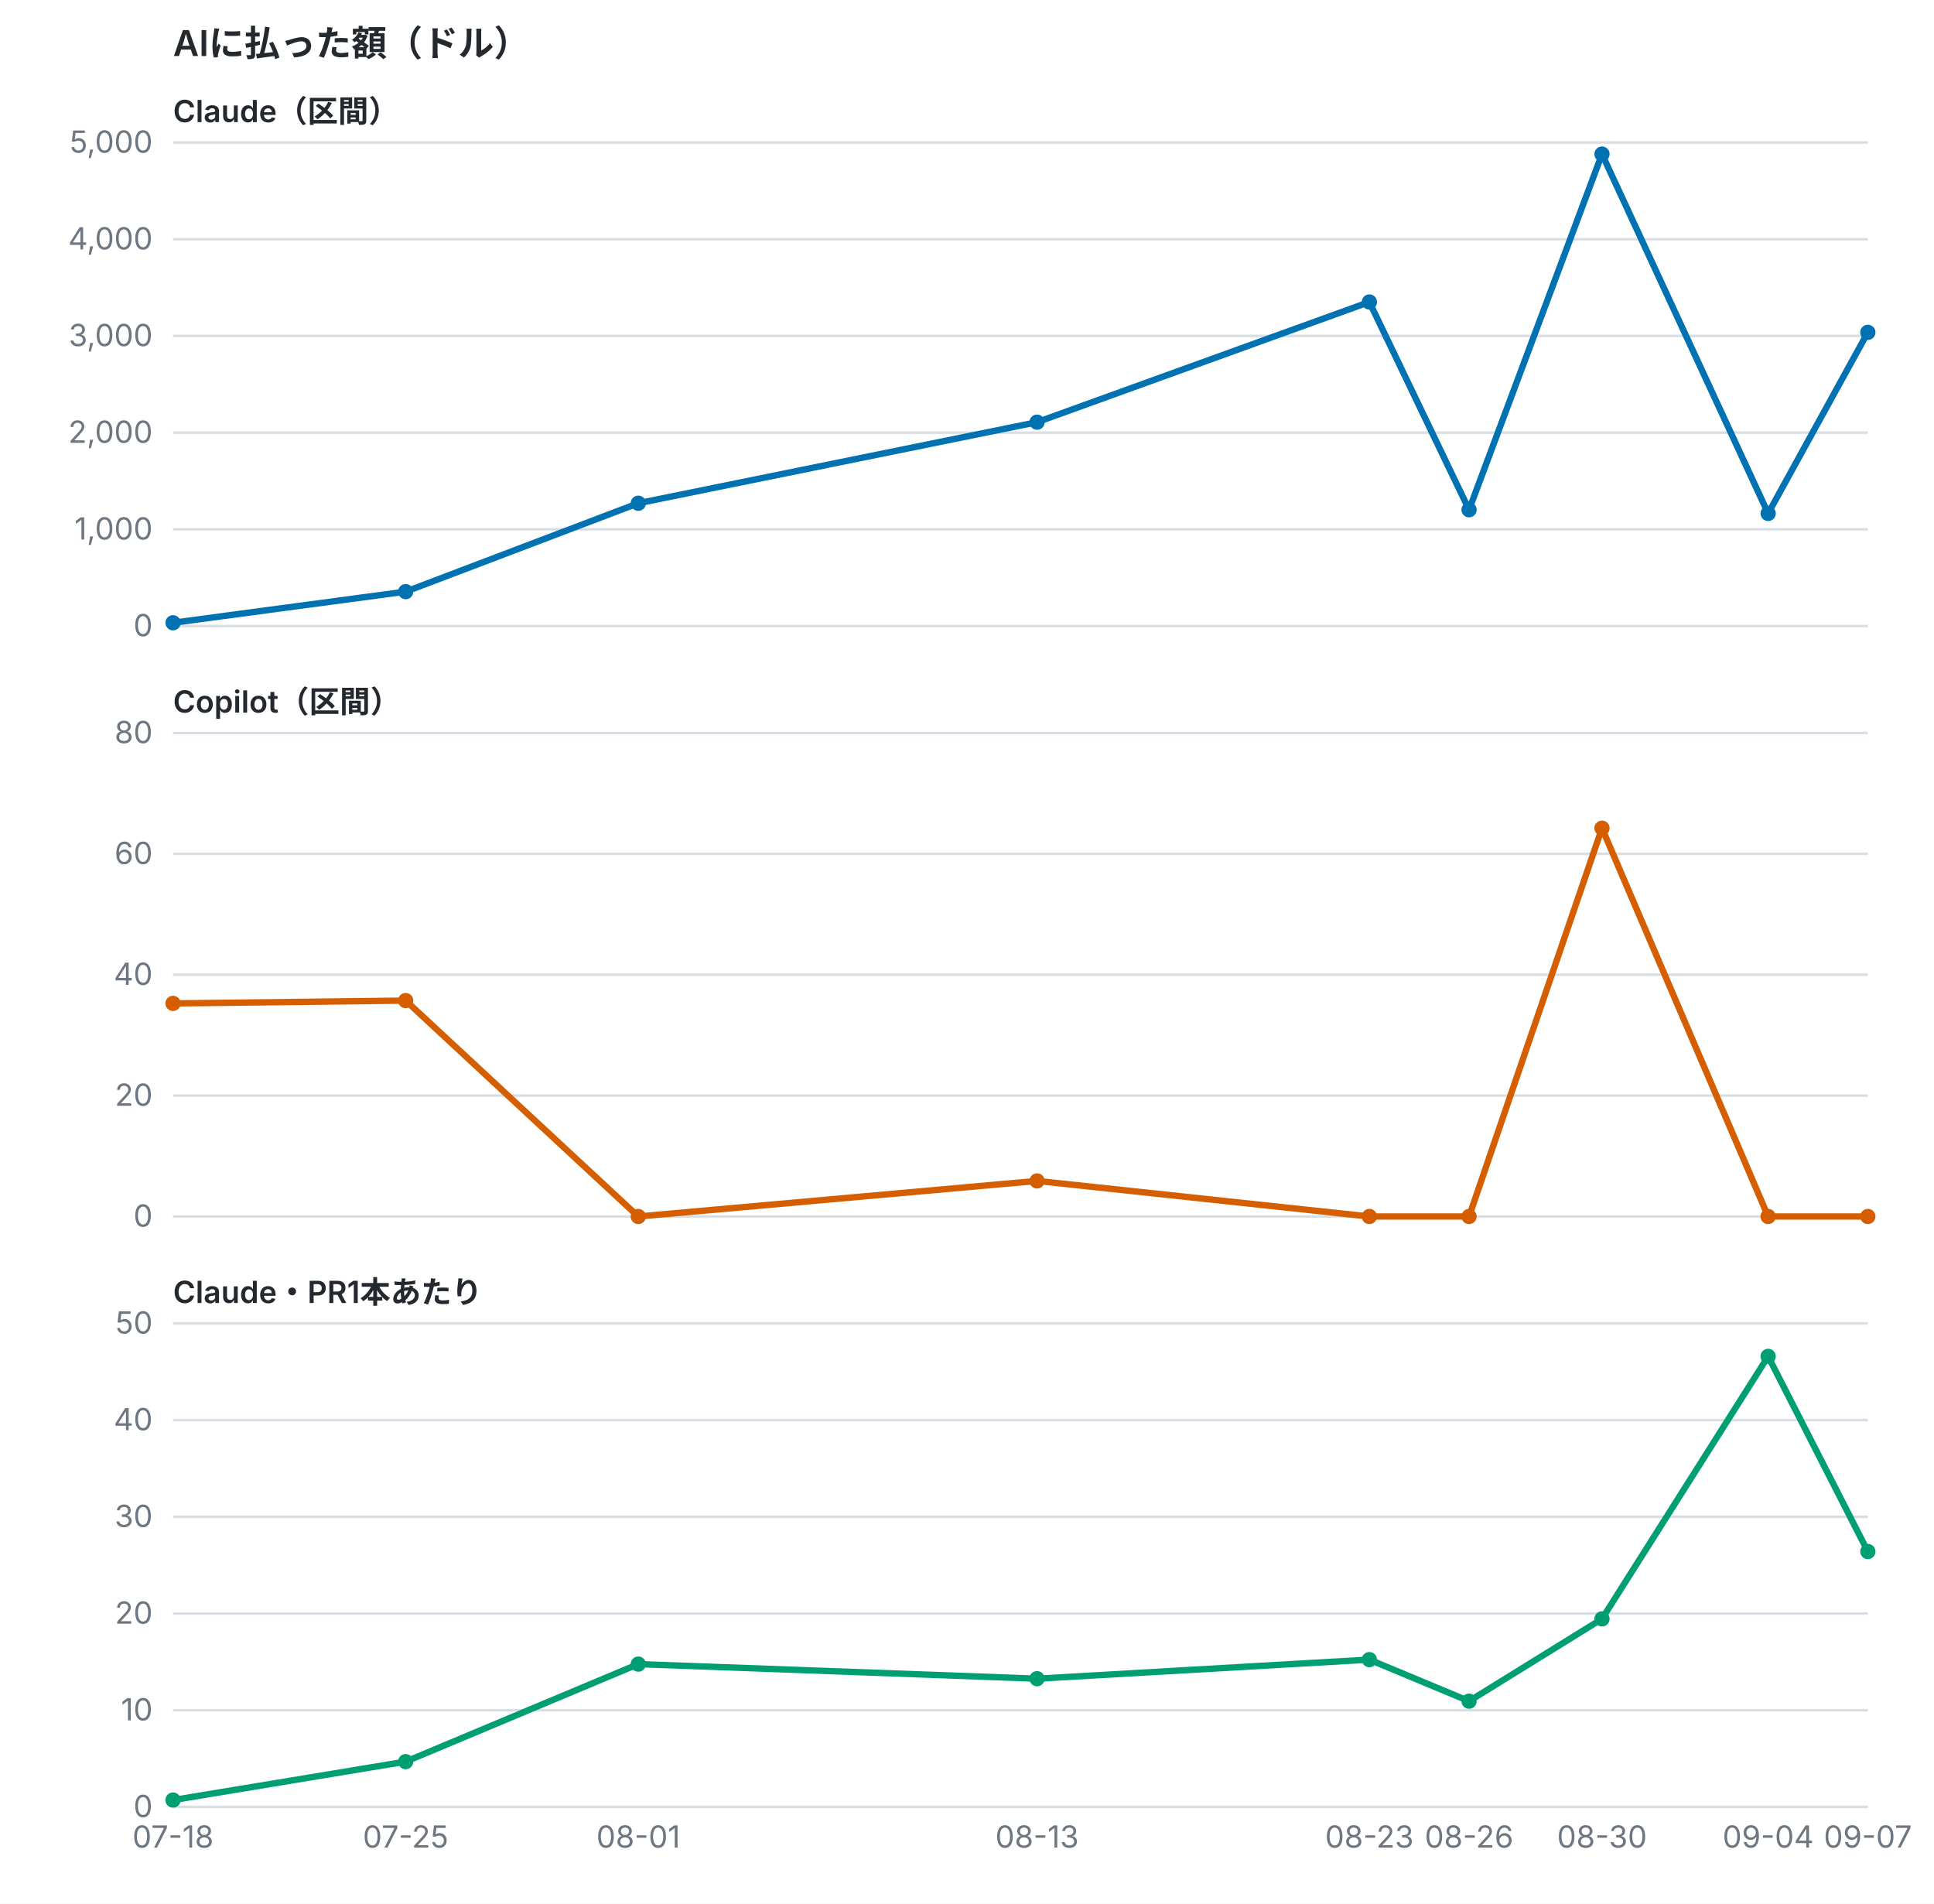
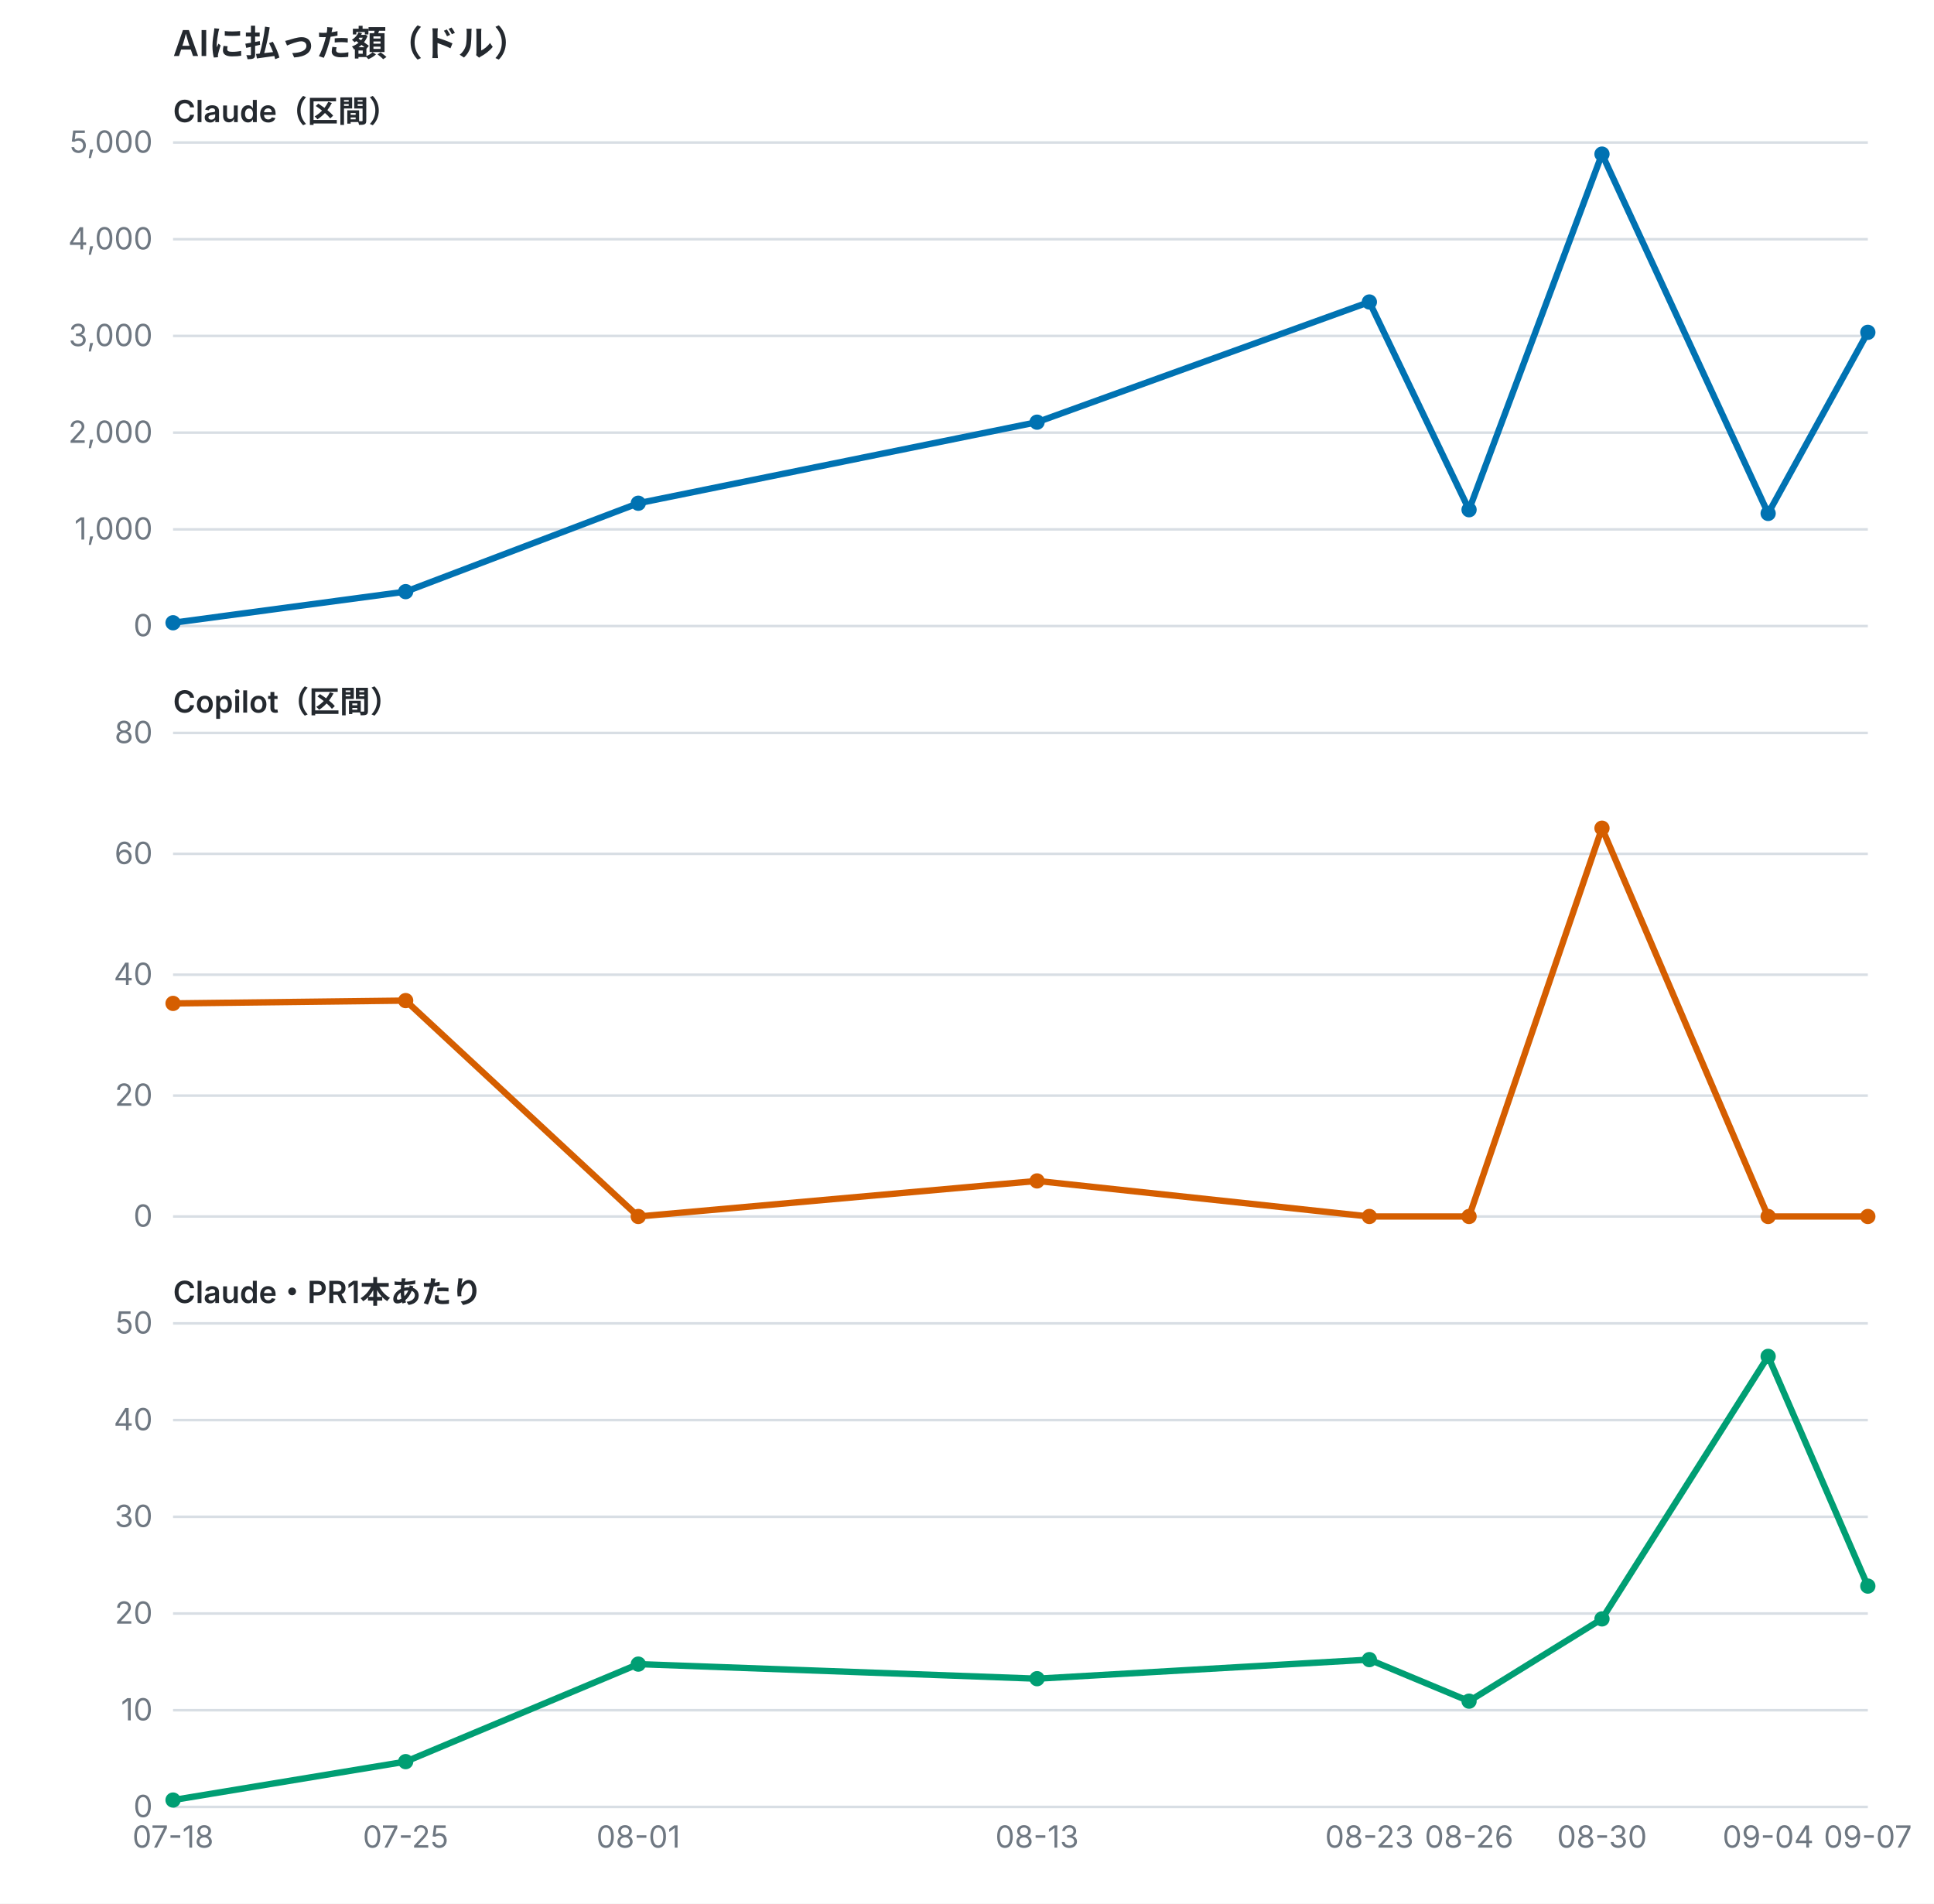
<svg xmlns="http://www.w3.org/2000/svg" width="760" height="748" viewBox="0 0 760 748" font-family="system-ui, -apple-system, 'Segoe UI', 'Hiragino Sans', 'Noto Sans JP', sans-serif" font-size="12">
  <rect width="760" height="748" fill="#ffffff" />
  <text x="68" y="22" font-size="14" font-weight="600" fill="#24292f">AIに払った額（ドル）</text>
  <line x1="68" y1="246" x2="734" y2="246" stroke="#d8dee4" />
  <text x="60" y="250" text-anchor="end" fill="#6e7781">0</text>
  <line x1="68" y1="208" x2="734" y2="208" stroke="#d8dee4" />
  <text x="60" y="212" text-anchor="end" fill="#6e7781">1,000</text>
  <line x1="68" y1="170" x2="734" y2="170" stroke="#d8dee4" />
  <text x="60" y="174" text-anchor="end" fill="#6e7781">2,000</text>
  <line x1="68" y1="132" x2="734" y2="132" stroke="#d8dee4" />
  <text x="60" y="136" text-anchor="end" fill="#6e7781">3,000</text>
  <line x1="68" y1="94" x2="734" y2="94" stroke="#d8dee4" />
  <text x="60" y="98" text-anchor="end" fill="#6e7781">4,000</text>
  <line x1="68" y1="56" x2="734" y2="56" stroke="#d8dee4" />
  <text x="60" y="60" text-anchor="end" fill="#6e7781">5,000</text>
  <text x="68" y="48" fill="#24292f" font-weight="600">Claude（区間）</text>
  <polyline points="68,244.704 159.412,232.476 250.824,197.738 407.529,165.885 538.118,118.663 577.294,200.288 629.529,60.548 694.824,201.741 734,130.588" fill="none" stroke="#0072B2" stroke-width="2.5" stroke-linejoin="round" />
  <circle cx="68" cy="244.704" r="3" fill="#0072B2" />
  <circle cx="159.412" cy="232.476" r="3" fill="#0072B2" />
  <circle cx="250.824" cy="197.738" r="3" fill="#0072B2" />
  <circle cx="407.529" cy="165.885" r="3" fill="#0072B2" />
  <circle cx="538.118" cy="118.663" r="3" fill="#0072B2" />
  <circle cx="577.294" cy="200.288" r="3" fill="#0072B2" />
  <circle cx="629.529" cy="60.548" r="3" fill="#0072B2" />
  <circle cx="694.824" cy="201.741" r="3" fill="#0072B2" />
  <circle cx="734" cy="130.588" r="3" fill="#0072B2" />
  <line x1="68" y1="478" x2="734" y2="478" stroke="#d8dee4" />
  <text x="60" y="482" text-anchor="end" fill="#6e7781">0</text>
  <line x1="68" y1="430.5" x2="734" y2="430.5" stroke="#d8dee4" />
  <text x="60" y="434.5" text-anchor="end" fill="#6e7781">20</text>
  <line x1="68" y1="383" x2="734" y2="383" stroke="#d8dee4" />
  <text x="60" y="387" text-anchor="end" fill="#6e7781">40</text>
  <line x1="68" y1="335.5" x2="734" y2="335.5" stroke="#d8dee4" />
  <text x="60" y="339.5" text-anchor="end" fill="#6e7781">60</text>
  <line x1="68" y1="288" x2="734" y2="288" stroke="#d8dee4" />
  <text x="60" y="292" text-anchor="end" fill="#6e7781">80</text>
  <text x="68" y="280" fill="#24292f" font-weight="600">Copilot（区間）</text>
  <polyline points="68,394.271 159.412,393.167 250.824,478 407.529,464.026 538.118,478 577.294,478 629.529,325.422 694.824,478 734,478" fill="none" stroke="#D55E00" stroke-width="2.5" stroke-linejoin="round" />
  <circle cx="68" cy="394.271" r="3" fill="#D55E00" />
  <circle cx="159.412" cy="393.167" r="3" fill="#D55E00" />
  <circle cx="250.824" cy="478" r="3" fill="#D55E00" />
  <circle cx="407.529" cy="464.026" r="3" fill="#D55E00" />
  <circle cx="538.118" cy="478" r="3" fill="#D55E00" />
  <circle cx="577.294" cy="478" r="3" fill="#D55E00" />
  <circle cx="629.529" cy="325.422" r="3" fill="#D55E00" />
  <circle cx="694.824" cy="478" r="3" fill="#D55E00" />
  <circle cx="734" cy="478" r="3" fill="#D55E00" />
  <line x1="68" y1="710" x2="734" y2="710" stroke="#d8dee4" />
  <text x="60" y="714" text-anchor="end" fill="#6e7781">0</text>
  <line x1="68" y1="672" x2="734" y2="672" stroke="#d8dee4" />
  <text x="60" y="676" text-anchor="end" fill="#6e7781">10</text>
  <line x1="68" y1="634" x2="734" y2="634" stroke="#d8dee4" />
  <text x="60" y="638" text-anchor="end" fill="#6e7781">20</text>
  <line x1="68" y1="596" x2="734" y2="596" stroke="#d8dee4" />
  <text x="60" y="600" text-anchor="end" fill="#6e7781">30</text>
  <line x1="68" y1="558" x2="734" y2="558" stroke="#d8dee4" />
  <text x="60" y="562" text-anchor="end" fill="#6e7781">40</text>
  <line x1="68" y1="520" x2="734" y2="520" stroke="#d8dee4" />
  <text x="60" y="524" text-anchor="end" fill="#6e7781">50</text>
  <text x="68" y="512" fill="#24292f" font-weight="600">Claude・PR1本あたり</text>
-   <polyline points="68,707.301 159.412,692.206 250.824,653.882 407.529,659.613 538.118,652.12 577.294,668.443 629.529,636.115 694.824,532.963 734,609.642" fill="none" stroke="#009E73" stroke-width="2.5" stroke-linejoin="round" />
+   <polyline points="68,707.301 159.412,692.206 250.824,653.882 407.529,659.613 538.118,652.12 577.294,668.443 629.529,636.115 694.824,532.963 734,623.224" fill="none" stroke="#009E73" stroke-width="2.5" stroke-linejoin="round" />
  <circle cx="68" cy="707.301" r="3" fill="#009E73" />
  <circle cx="159.412" cy="692.206" r="3" fill="#009E73" />
  <circle cx="250.824" cy="653.882" r="3" fill="#009E73" />
  <circle cx="407.529" cy="659.613" r="3" fill="#009E73" />
  <circle cx="538.118" cy="652.12" r="3" fill="#009E73" />
  <circle cx="577.294" cy="668.443" r="3" fill="#009E73" />
  <circle cx="629.529" cy="636.115" r="3" fill="#009E73" />
  <circle cx="694.824" cy="532.963" r="3" fill="#009E73" />
-   <circle cx="734" cy="609.642" r="3" fill="#009E73" />
+   <circle cx="734" cy="623.224" r="3" fill="#009E73" />
  <text x="68" y="726" text-anchor="middle" fill="#6e7781">07-18</text>
  <text x="159.412" y="726" text-anchor="middle" fill="#6e7781">07-25</text>
  <text x="250.824" y="726" text-anchor="middle" fill="#6e7781">08-01</text>
  <text x="407.529" y="726" text-anchor="middle" fill="#6e7781">08-13</text>
  <text x="538.118" y="726" text-anchor="middle" fill="#6e7781">08-23</text>
  <text x="577.294" y="726" text-anchor="middle" fill="#6e7781">08-26</text>
  <text x="629.529" y="726" text-anchor="middle" fill="#6e7781">08-30</text>
  <text x="694.824" y="726" text-anchor="middle" fill="#6e7781">09-04</text>
  <text x="734" y="726" text-anchor="middle" fill="#6e7781">09-07</text>
</svg>
